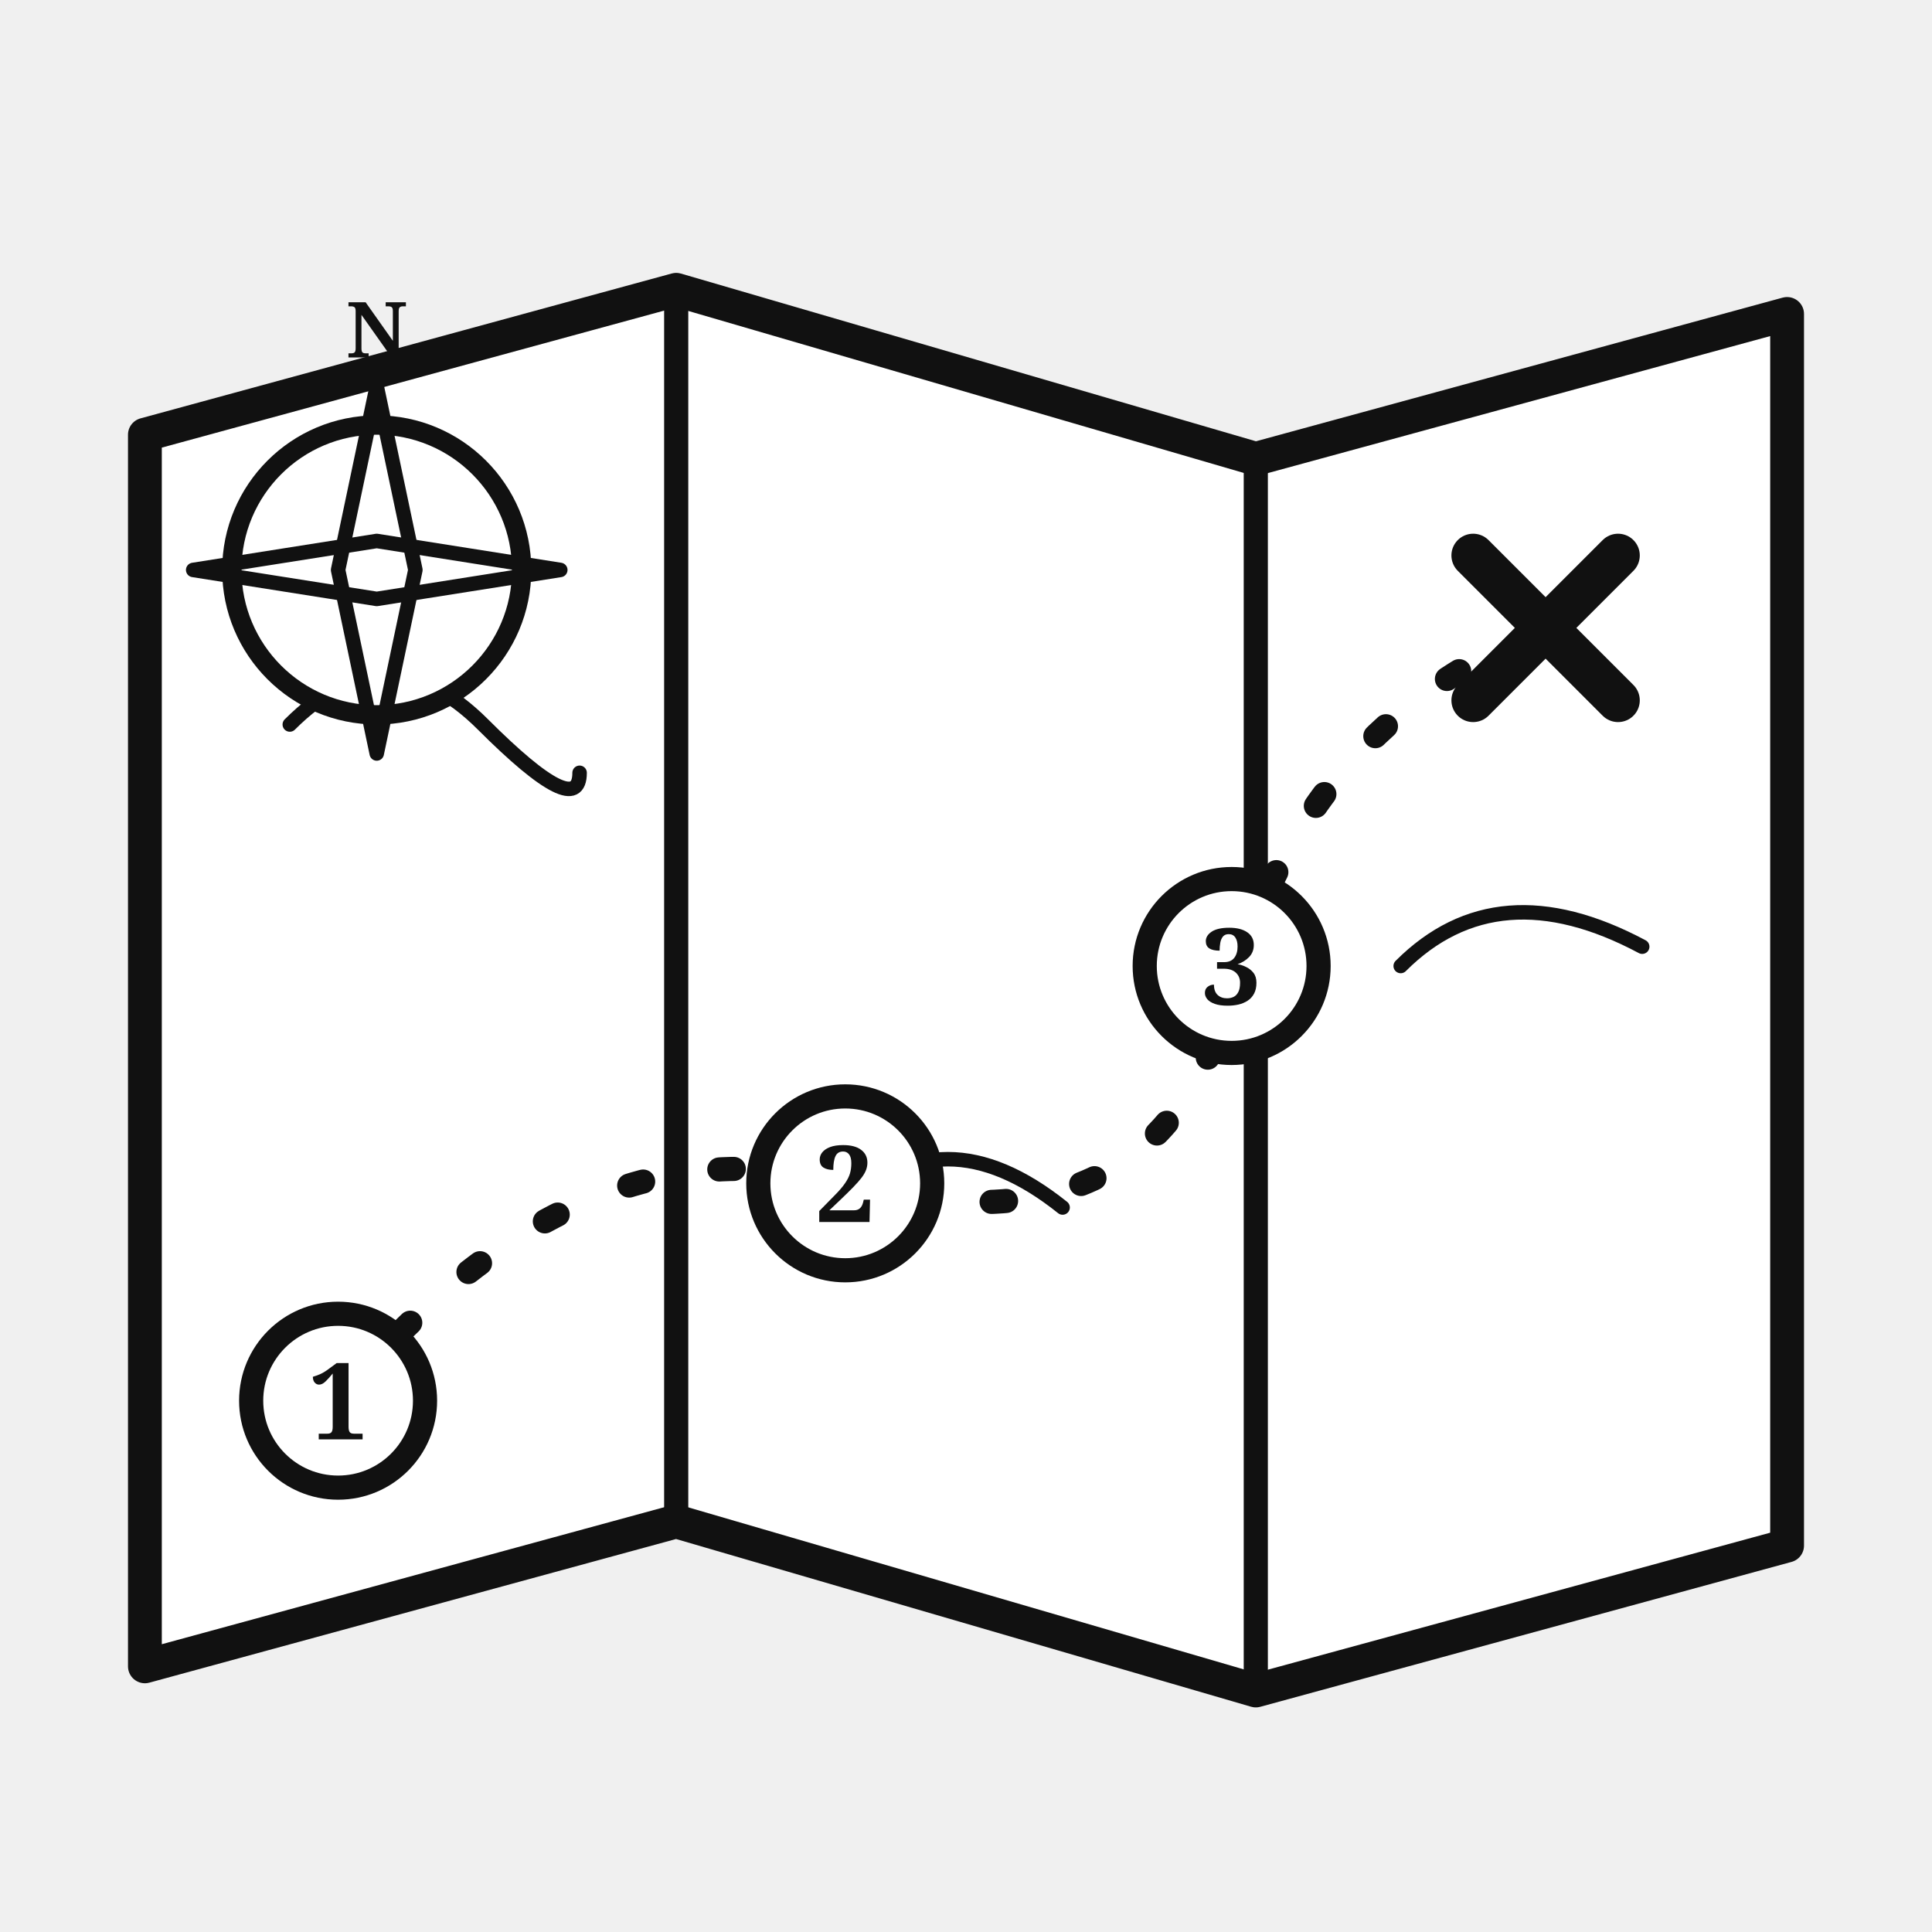
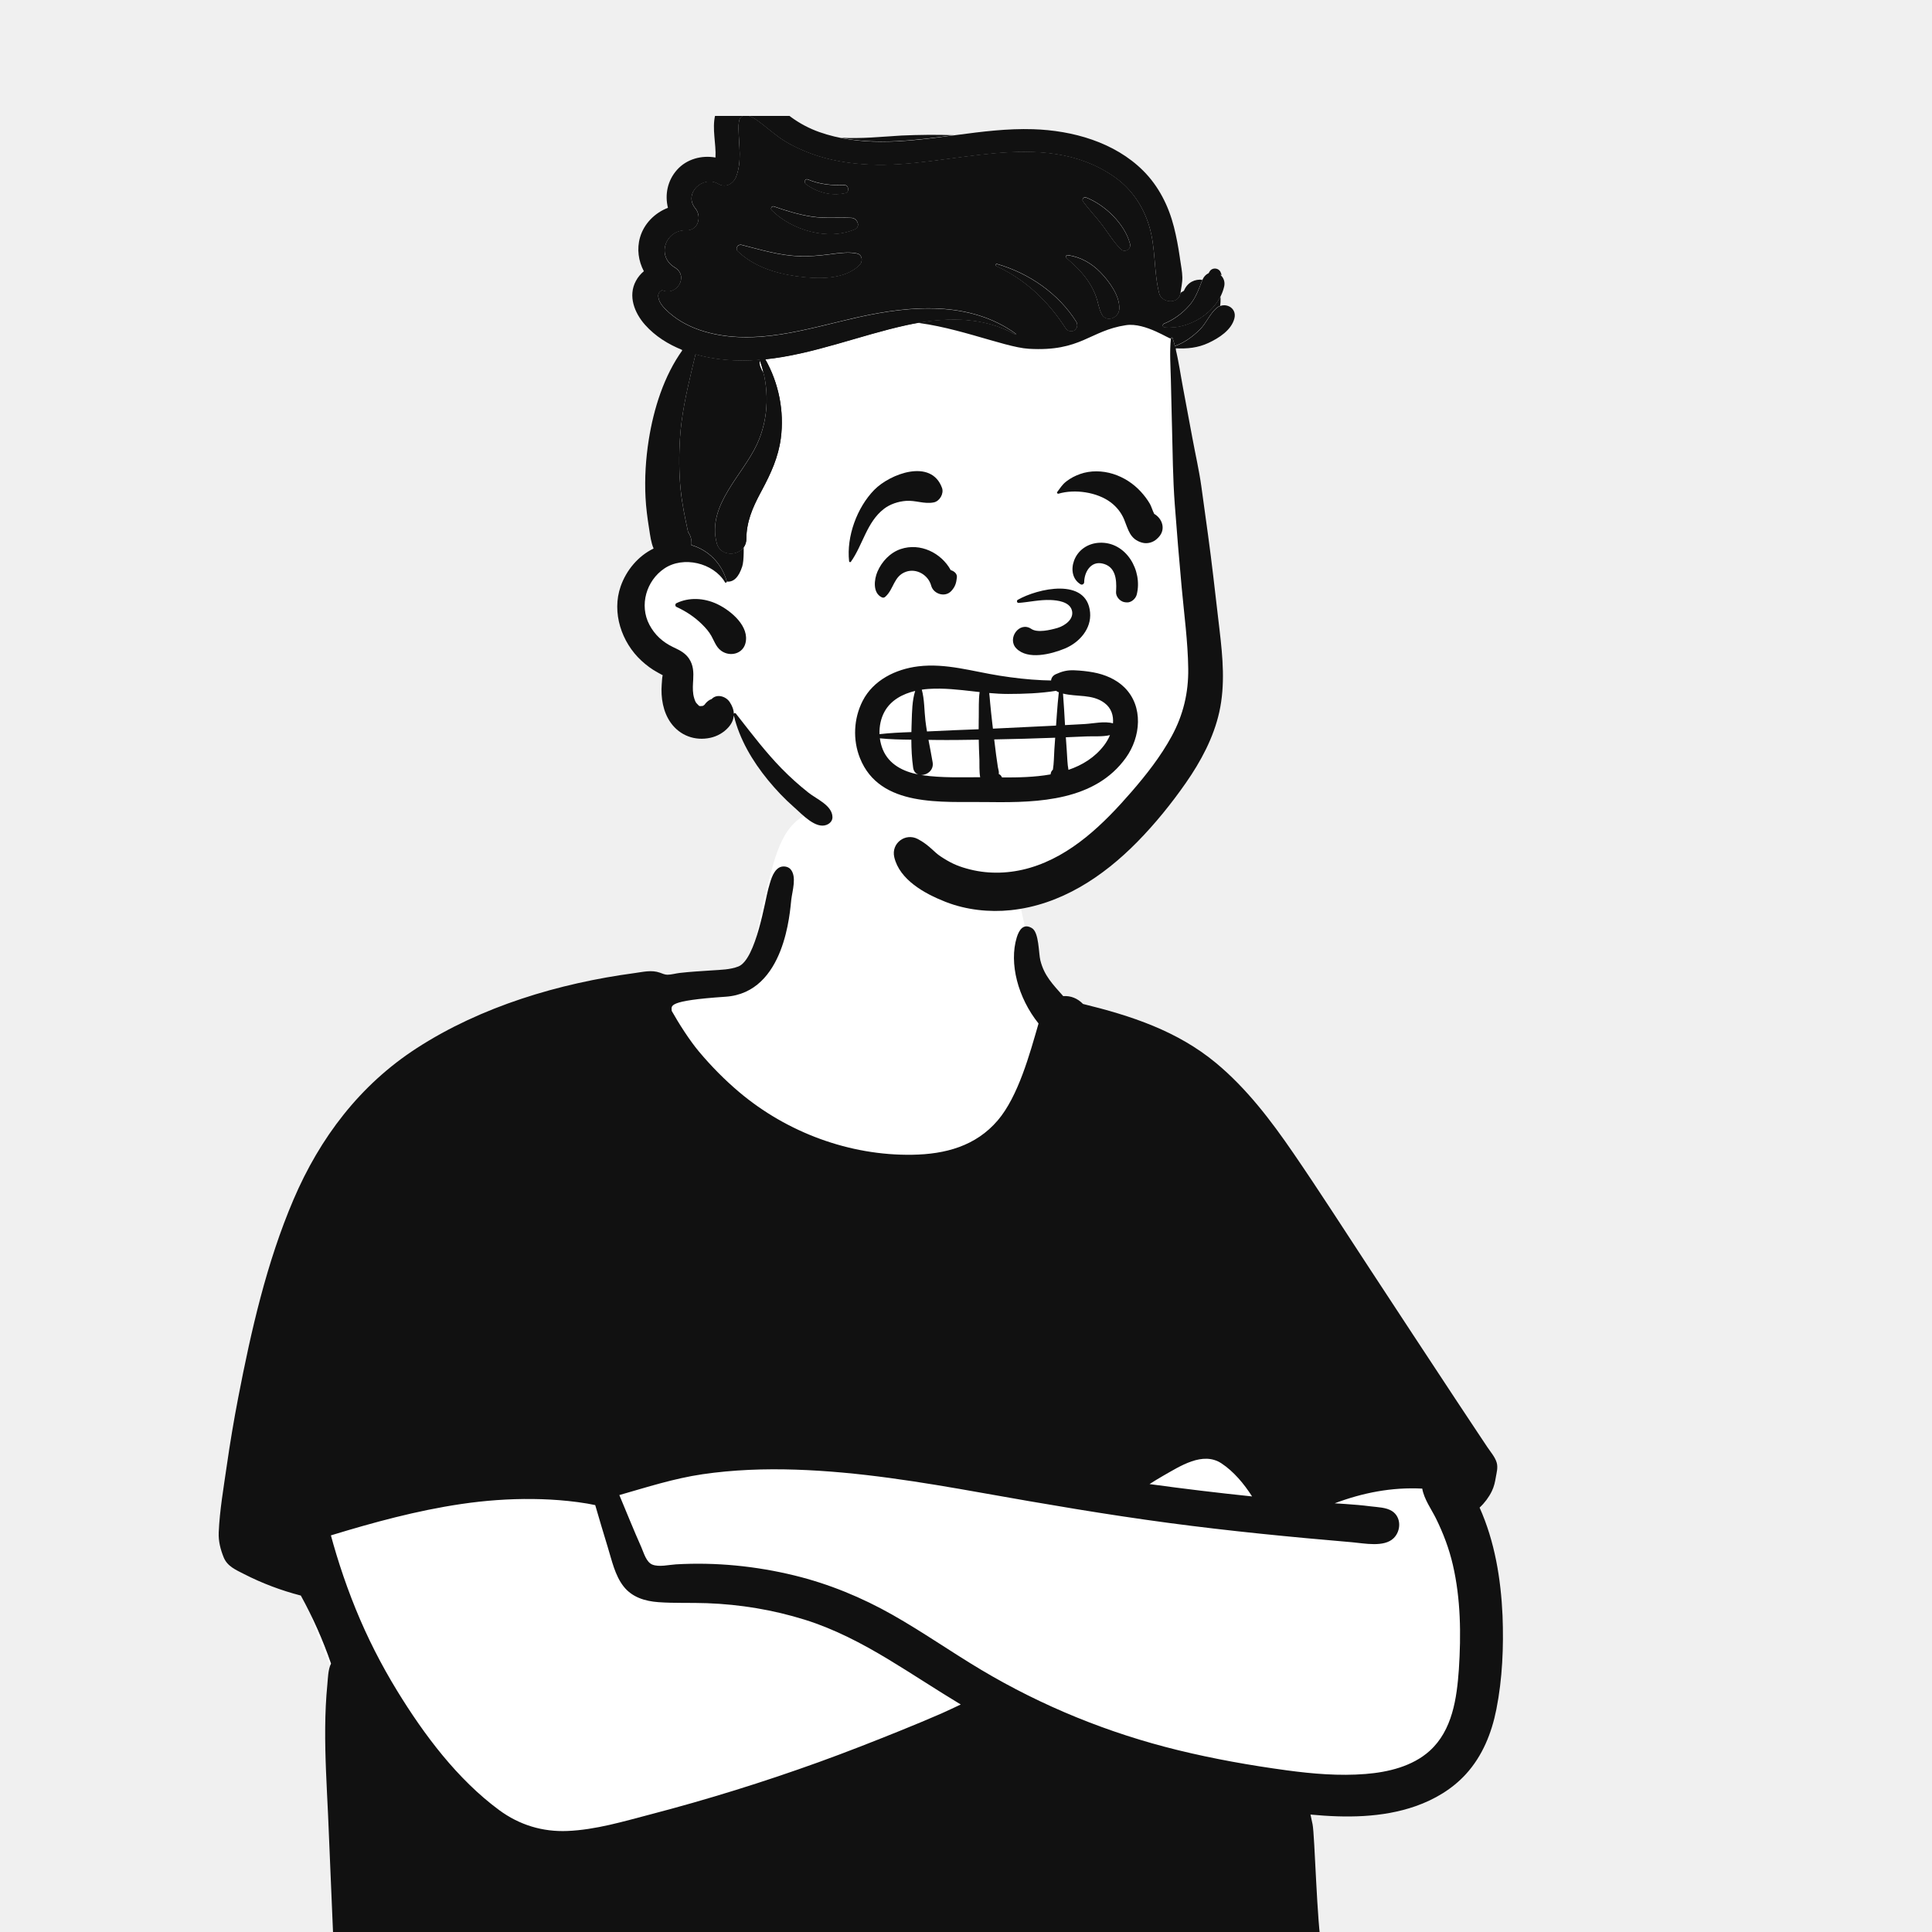
- <svg xmlns="http://www.w3.org/2000/svg" viewBox="0 0 400 400" fill="none" stroke="#111" stroke-linecap="round" stroke-linejoin="round">
-   <path d="M30 90 L140 60 L260 95 L370 65 V320 L260 350 L140 315 L30 345 Z" fill="#fff" stroke-width="7" />
-   <path d="M140 60 V315 L260 350 V95 Z" fill="url(#hatch)" stroke="none" opacity="0.5" />
-   <path d="M140 60 V315 M260 95 V350" stroke-width="5" />
-   <path d="M60 150 Q80 130 100 150 T120 160 M175 250 Q195 230 220 250 M290 200 Q310 180 340 196" stroke-width="3" />
-   <path d="M70 290 Q120 230 175 245 Q240 262 255 205 Q270 150 320 130" stroke-width="5" stroke-dasharray="3 16" />
-   <g stroke-width="5">
-     <circle cx="70" cy="290" r="18" fill="#fff" />
-     <circle cx="175" cy="245" r="18" fill="#fff" />
-     <circle cx="255" cy="200" r="18" fill="#fff" />
-   </g>
-   <g font-family="Georgia, serif" font-weight="bold" font-size="22" fill="#111" stroke="none" text-anchor="middle">
-     <text x="70" y="298">1</text>
-     <text x="175" y="253">2</text>
-     <text x="255" y="208">3</text>
-   </g>
-   <path d="M305 115 L335 145 M335 115 L305 145" stroke-width="9" />
-   <g transform="translate(78 118)">
-     <circle r="30" fill="#fff" stroke-width="4" />
-     <path d="M0 -38 L8 0 L0 38 L-8 0 Z" fill="url(#cross-hatch)" stroke-width="3" />
-     <path d="M-38 0 L0 -6 L38 0 L0 6 Z" stroke-width="3" />
-     <text y="-44" font-family="Georgia, serif" font-weight="bold" font-size="16" fill="#111" stroke="none" text-anchor="middle">N</text>
-   </g>
+ <svg xmlns="http://www.w3.org/2000/svg" viewBox="0 0 400 400">
+   <svg x="10" y="24" width="380" height="376" viewBox="184 210 940 1130" preserveAspectRatio="xMidYMax meet">
+     <g transform="translate(147, 639)">
+       <path d="M659.933 257.977C651.249 254.881 642.879 251.305 635.253 246.045C613.27 229.682 598.936 205.057 585.392 181.726C566.314 147.793 552.723 111.635 543.328 73.915C539.291 57.709 537.92 38.919 528.748 24.551C507.956 -5.534 446.987 -1.636 414.612 3.645C392.932 7.481 388.451 31.743 383.527 49.696C379.427 64.613 376.743 79.699 374.49 94.987C369.13 98.511 363.079 101.373 357.311 103.866C294.452 123.141 283.404 158.875 259.395 214.073C218.844 294.302 108.809 325.715 92.188 420.664C81.479 483.349 111.932 542.322 143.329 594.434C172.569 651.355 213.39 678.675 278.399 665.227C339.374 651.549 397.974 628.668 457.876 610.987C486.889 603.854 515.856 585.3 546.375 591.769C609.26 605.892 673.871 612.532 738.317 610.699C828.801 614.358 828.787 527.513 819.5 460.26C812.995 355.599 760.205 288.395 659.933 257.977Z" fill="#ffffff" />
+       <path d="M665.983 409.422C673.544 414.422 679.903 422.003 685.008 429.981C663.696 427.764 642.421 425.208 621.193 422.298C623.972 420.522 626.777 418.785 629.646 417.145C640.113 411.247 654.295 401.694 665.983 409.422ZM311.898 472.42C307.993 470.891 306.482 464.937 304.96 461.524C300.188 450.821 295.833 439.936 291.302 429.129C308.506 424.225 325.236 418.784 343.058 416.17C362.221 413.362 381.667 412.682 401.007 413.313C440.181 414.591 478.991 420.993 517.505 427.858C555.974 434.715 594.441 441.303 633.179 446.473C671.132 451.538 709.205 455.245 747.349 458.499C754.76 459.132 767.117 461.797 773.077 455.965C777.796 451.346 777.949 442.827 772.044 439.072C768.366 436.731 763.037 436.697 758.835 436.157C753.543 435.476 748.23 435.023 742.906 434.67C740.737 434.527 738.568 434.395 736.398 434.263C753.815 427.696 772.006 424.115 790.888 425.113C791.956 431.6 796.767 438.274 799.4 443.624C803.998 452.964 807.582 462.417 809.935 472.573C814.853 493.801 815.067 515.833 813.678 537.484C812.402 555.536 809.661 575.504 795.501 588.289C784.78 597.969 769.654 601.553 755.621 602.68C739.311 603.99 722.749 602.591 706.576 600.405C683.892 597.338 661.102 593.282 638.864 587.846C595.793 577.318 554.509 560.566 516.42 537.854C497.845 526.779 480.121 514.319 461.291 503.665C442.104 492.807 421.688 484.384 400.25 479.154C376.259 473.301 351.179 470.803 326.521 472.247C322.242 472.497 316.06 474.049 311.898 472.42ZM284.096 461.552C286.617 469.733 288.546 479.074 293.927 485.948C299.257 492.76 307.298 495.164 315.628 495.77C325.672 496.499 335.834 496.032 345.9 496.406C366.545 497.173 386.907 500.526 406.643 506.677C425.035 512.41 442.108 521.352 458.554 531.272C473.762 540.446 488.524 550.295 503.737 559.441C499.688 561.297 495.685 563.305 491.66 565.053C483.218 568.719 474.724 572.256 466.192 575.705C449.367 582.505 432.471 589.14 415.402 595.304C380.984 607.733 346 618.592 310.595 627.842C293.709 632.254 276.583 637.407 259.04 638.141C243.484 638.791 229.075 634.394 216.529 625.145C190.507 605.961 169.804 578.271 153.068 550.958C143.125 534.731 134.448 517.681 127.271 500.052C123.641 491.137 120.349 482.085 117.386 472.927C115.996 468.627 114.678 464.303 113.43 459.959C112.881 458.049 112.355 456.133 111.834 454.215C138.443 446.095 165.368 438.765 192.925 434.696C207.638 432.523 222.547 431.423 237.421 431.583C244.804 431.662 252.183 432.061 259.527 432.823C263.48 433.233 267.417 433.761 271.337 434.415C272.957 434.684 274.622 435.082 276.292 435.375C278.843 444.116 281.415 452.85 284.096 461.552ZM834.138 426.798C835.572 423.897 836.177 421.043 836.691 417.885C837.083 415.476 838.123 412.085 837.212 408.957C836.192 405.454 833.413 402.321 831.418 399.333C829.215 396.031 827.014 392.727 824.816 389.421C820.419 382.81 816.032 376.193 811.652 369.571C793.765 342.53 776 315.411 758.207 288.309C742.417 264.258 726.893 239.991 710.622 216.263C696.709 195.973 681.544 176.018 662.5 160.238C638.421 140.286 609.749 130.887 579.8 123.553C576.529 120.158 572.16 118.304 567.49 118.68C560.892 111.197 555.648 105.97 553.271 96.454C552.132 91.896 552.489 79.089 548.05 76.392C542.777 73.188 540.023 77.428 538.569 82.208C533.704 98.198 539.288 119.696 552.138 135.713C546.724 154.424 539.546 181.016 526.741 196.006C513.029 212.057 494.066 217.053 473.606 217.382C434.588 218.01 395.611 203.509 365.85 178.377C356.804 170.739 348.403 162.208 340.802 153.135C335.101 146.328 328.357 135.823 323.897 127.883C323.897 124.788 320.243 121.553 357.437 119.053C394.63 116.553 397.451 65.626 398.278 58.695C398.95 53.067 401.808 44.331 397.842 39.742C396.159 37.793 392.705 37.479 390.571 38.803C386.547 41.302 385.225 47.692 383.96 52.031C382.188 58.11 376.395 95.837 365.418 100.205C360.279 102.25 354.385 102.288 348.949 102.666C342.236 103.135 335.509 103.478 328.823 104.259C326.357 104.547 323.667 105.345 321.234 105.368C319.651 105.383 318.018 104.614 316.488 104.074C311.324 102.249 306.164 103.618 300.844 104.333C253.808 110.654 205.377 125.081 165.257 151.04C129.895 173.92 104.982 206.825 88.543 245.297C71.77 284.559 62.156 327.016 54.099 368.812C51.4 382.816 49.043 396.885 47.018 411.002C45.061 424.643 42.613 438.589 42.027 452.368C41.795 457.82 43.098 462.885 45.103 467.865C47.361 473.47 52.698 475.68 57.817 478.297C69.054 484.045 80.908 488.503 93.121 491.66C100.582 505.233 106.861 519.336 111.907 533.973C110.035 537.682 109.996 543.221 109.636 546.826C108.743 555.803 108.361 564.827 108.281 573.845C108.12 591.92 109.207 609.977 110.059 628.024C110.923 646.328 113.795 718.547 114.263 727.366C114.627 734.217 114.137 743.8 117.746 749.882C123.292 759.231 136.98 758.916 143.32 751.336C300.844 785.199 596.944 775 716.199 757.962C731.715 755.745 726.843 758.204 730.789 754.284C733.75 751.34 736.27 746.299 737.089 742.248C738.183 736.84 736.417 731.946 733.321 727.57C730.066 722.97 729.473 715.52 728.264 710.05C725.405 697.119 723.984 640.329 722.648 634.036C722.232 632.075 721.829 630.002 721.343 627.928C743.218 630 766.011 630 786.822 622.684C798.623 618.535 809.629 612.018 818.101 602.713C828.359 591.446 834.066 577.262 837.001 562.457C840.788 543.366 841.592 523.591 840.848 504.184C839.814 481.248 836.01 457.989 826.568 436.93C829.675 434.045 832.279 430.564 834.138 426.798Z" fill="#111111" />
+     </g>
+     <g transform="translate(0 0)">
+       <g transform="translate(342, 190)">
+         <g transform="translate(40 -10)">
+           <path d="M430.406 143.845C430.07 131.887 412.677 126.922 407.652 138.765C407.34 139.082 407.001 139.387 406.683 139.66C408.256 138.311 404.967 140.543 404.432 140.819C403.974 141.055 403.506 141.268 403.039 141.488C399.807 111.194 388.835 78.536 360.483 63.33C320.939 44.154 275.246 40.411 231.863 42.316C209.886 43.62 184.508 47.134 164.983 36.016C158.899 32.552 154.022 27.099 147.147 24.958C125.444 19.087 115.6 41.373 118.556 59.7C109.299 59.773 100.116 64.898 96.121 73.336C93.775 78.33 93.816 83.719 91.793 88.731C85.586 101.441 76.705 110.577 81.726 125.987C72.895 136.036 77.93 151.249 85.056 160.87C88.575 165.874 92.766 170.678 95.344 176.279C97.846 181.642 94.069 188.002 91.967 193.086C76.427 229.935 77.315 270.516 85.677 308.952C68.897 316.233 63.861 338.993 74.803 353.324C78.568 358.39 83.161 360.27 88.37 363.387C94.962 367.015 89.578 381.547 91.689 388.565C94.557 405.698 110.157 416.249 125.582 405.123C135.37 403.642 143.265 432.121 150.373 439.269C154.752 445.029 159.614 450.201 164.9 454.974C180.65 495.499 261.356 516.049 301.258 513.703C343.043 509.328 371.232 473.842 394.704 442.348C406.757 425.567 414.596 406.785 417.447 386.3C420.311 365.712 419.058 345.087 417.122 324.474C413.055 280.678 406.639 217.582 402.496 173.313C417.468 172.08 430.86 159.333 430.406 143.845Z" fill="#ffffff" />
+           <path d="M131.908 30.787C134.816 27.918 139.581 30.862 142.732 33.167L143.429 33.685L145.427 35.203C149.955 38.694 154.193 42.488 159.085 45.508C164.424 48.806 170.222 51.428 176.111 53.578C187.531 57.747 199.816 59.618 211.923 60.209C261.459 62.627 319.114 36.6 364.073 67.68C374.73 75.047 382.085 85.819 385.88 98.139C390.16 112.032 388.694 126.42 392.196 140.361C393.716 146.412 404.187 147.252 405.356 140.602L405.433 140.087L406.35 139.512L406.712 139.296C407.084 139.082 407.253 139.021 406.931 139.322L406.86 139.386L407.003 139.263C407.112 139.165 407.221 139.065 407.329 138.963L407.648 138.651C409.88 133.39 414.552 131.446 419.086 131.958L418.958 132.27L417.608 135.749L417.178 136.84C415.591 140.824 413.843 144.596 410.824 148.01C406.551 152.841 401.237 156.778 395.25 159.202C394.019 159.7 394.204 161.369 395.562 161.504C408.936 162.836 424.001 154.711 430.291 142.396C430.352 142.83 430.39 143.275 430.402 143.731C430.446 145.231 430.36 146.705 430.156 148.146C429.412 148.423 428.69 148.834 428.021 149.39C423.678 152.999 421.545 158.898 417.461 162.925C413.181 167.145 407.928 171.058 402.224 173.018C402.134 173.049 402.06 173.094 401.994 173.144C401.564 171.512 401.109 169.889 400.589 168.291C400.385 167.663 399.548 167.82 399.485 168.441C399.37 169.549 383.681 158.388 371.597 160.191C348.881 163.581 343.636 176.844 310.997 174.885C295.068 173.929 261.427 159.007 231.997 157.885C205.299 156.868 157.586 172.105 144.997 180.885C138.453 185.45 156.933 200.523 153.585 207.375C144.09 226.814 147.937 252.528 138.009 267.899L137.626 268.478C131.268 277.82 135.237 302.679 132.761 310.342C128.29 324.178 120.886 318.118 122.004 319.973C122.358 320.559 123.304 320.179 123.118 319.503C120.066 308.404 111.713 300.024 101.093 296.966C101.553 294.335 100.717 291.032 99.081 288.874L98.411 285.751L97.794 282.828C96.371 276.009 95.098 269.196 94.412 262.19C93.385 251.684 93.349 241.1 94.024 230.568C94.909 216.729 97.76 203.397 100.894 190.073L101.231 188.646L103.695 178.286C109.855 180.038 116.175 181.145 122.318 181.694C129.47 182.332 136.551 182.273 143.577 181.708C149.804 198.623 149.567 217.884 141.872 234.404C132.869 253.729 110.803 272.188 116.86 295.623C119.502 305.839 134.954 303.753 135.32 293.438L135.326 293.123C135.384 282.931 138.849 274.537 143.426 265.777L144.057 264.58L145.103 262.627C150.582 252.38 155.222 242.268 156.764 230.61C159.004 213.675 155.494 196.188 147.107 181.382C176.982 178.266 205.897 166.439 235.067 160.085L236.405 159.799L237.749 159.522C259.299 155.177 283.05 154.664 302.586 166.009C302.959 166.225 303.254 165.684 302.917 165.442C274.561 144.991 237.837 147.894 205.322 155.101L203.449 155.521L201.609 155.942C171.535 162.888 140.027 173.09 109.284 164.103C101.293 161.767 93.538 157.93 87.282 152.373L86.759 151.905C84.114 149.517 81.094 146.427 80.585 142.803C80.406 141.527 80.462 140.653 81.215 139.643C81.999 138.591 83.369 138.596 82.581 138.216C91.789 142.654 99.683 129.901 91.034 124.376L90.423 123.999C79.358 116.989 84.886 101.034 97.58 101.109L98.229 101.121C105.419 101.142 107.622 92.65 103.755 87.68L103.384 87.216C96.228 78 108.273 66.884 117.644 72.094L118.157 72.389C122.605 74.849 127.282 72.11 128.965 67.766C132.576 58.445 130.728 48.821 130.515 39.173L130.503 38.544L130.488 37.495L130.485 36.666L130.493 36.117C130.54 34.083 130.803 31.878 131.908 30.787ZM402.333 174.471L402.423 174.491L402.615 174.499L402.791 176.377L402.566 175.423L402.333 174.471ZM95.13 175.718L94.914 175.277L95.614 175.559L95.277 176.031L95.13 175.718ZM291.286 122.078C290.541 121.866 290.004 123.025 290.744 123.363C309.139 131.777 323.091 145.205 333.981 162.031C335.013 163.624 336.57 164.091 338.362 163.813C339.241 163.676 339.735 163.249 340.205 162.664L340.322 162.514L340.68 162.031C341.457 160.965 341.354 159.192 340.68 158.115C329.626 140.462 311.127 127.744 291.286 122.078ZM335.072 116.566C334.263 116.569 333.832 117.807 334.45 118.333C339.732 122.829 344.89 127.812 348.641 133.694C350.463 136.549 351.985 139.593 353.087 142.799C354.288 146.297 354.677 149.923 356.392 153.231C359.266 158.775 366.968 155.678 367.355 150.261C367.94 142.09 361.115 132.902 355.707 127.334C350.22 121.684 343.489 117.787 335.723 116.648L335.179 116.573L335.072 116.566ZM132.313 110.17C130.058 109.6 128.214 112.478 129.987 114.166C139.725 123.443 152.886 127.746 165.99 129.624L166.656 129.718C178.925 131.4 196.769 132.354 206.02 122.375C207.979 120.262 207.365 116.212 204.221 115.559C199.915 114.664 195.495 114.994 191.128 115.532L189.881 115.691L186.784 116.102C180.666 116.901 174.525 117.388 168.349 117.207C155.984 116.843 144.206 113.181 132.313 110.17ZM346.604 80.652C345.308 80.151 343.938 81.933 344.752 83.062C348.483 88.236 352.954 92.761 356.775 97.856C360.609 102.967 363.811 108.338 368.347 112.885C370.781 115.325 374.926 112.843 374.066 109.556C370.81 97.113 358.423 85.22 346.604 80.652ZM152.467 86.268C151.105 85.786 150.151 87.672 151.099 88.619C163.655 101.155 186.245 107.721 202.877 100.48C206.62 98.85 204.327 93.612 200.96 93.405C192.637 92.892 184.279 93.854 175.999 92.588C167.915 91.351 160.162 88.993 152.467 86.268ZM173.575 69.464C171.776 68.715 171.024 71.399 172.346 72.377C179.45 77.629 188.17 79.906 196.863 78.015C199.694 77.399 199.083 72.834 196.178 72.951C188.314 73.265 180.903 72.515 173.575 69.464ZM231.859 42.202C242.624 41.729 253.53 41.604 264.45 41.976L259.604 42.619L256.374 43.041C243.987 44.638 231.583 45.99 219.077 45.935C210.626 45.898 202.185 45.217 193.932 43.551C206.573 44.313 219.734 42.921 231.859 42.202Z" fill="#111111" />
+           <path d="M104.018 117.514C104.004 117.576 104.025 117.623 104.039 117.689C104.042 117.67 104.045 117.66 104.05 117.637C104.038 117.587 104.029 117.554 104.018 117.514Z" fill="#4F66AF" />
+           <path d="M104.014 118.151C103.959 118.093 103.881 118.05 103.803 117.992C103.801 117.994 103.8 117.996 103.799 117.998C103.872 118.046 103.942 118.101 104.014 118.151Z" fill="#4F66AF" />
+           <path d="M428.024 149.504C432.942 145.418 440.689 149.18 439.023 155.907C437.21 163.233 429.358 168.239 422.876 171.249C416.204 174.346 409.705 174.943 402.426 174.605L402.336 174.585C404.357 182.688 405.503 191.111 407.049 199.263C409.011 209.605 410.941 219.952 412.842 230.304C414.681 240.31 417.006 250.329 418.419 260.385C419.844 270.536 421.212 280.694 422.612 290.848C424.948 307.807 426.834 324.844 428.823 341.852L429.77 349.902C431.762 366.942 433.365 384.003 429.591 400.959C426.054 416.851 418.086 431.675 408.844 444.941C399.793 457.931 389.682 470.421 378.583 481.72C357.174 503.511 330.774 520.964 299.818 524.201C286.489 525.595 272.253 524.044 259.722 519.199L258.89 518.874C246.205 513.866 230.671 505.291 227.37 491.219C225.343 482.587 234.238 475.848 242.037 479.944C245.65 481.843 248.367 484.011 251.333 486.731L251.86 487.216C254.284 489.467 255.217 490.159 258.014 491.92C263.751 495.529 268.051 497.237 274.567 498.877C286.581 501.899 299.547 501.421 311.743 497.847C337.637 490.259 357.725 470.459 374.934 450.606C384.278 439.825 393.147 428.516 399.987 415.951C407.164 402.768 410.477 388.927 410.278 373.927C410.053 357.002 407.714 340.011 406.179 323.166C404.615 305.993 403.169 288.826 401.895 271.629C400.701 255.502 400.586 239.303 400.169 223.125L400.087 220.092C399.842 211.504 399.672 202.913 399.477 194.323C399.284 185.758 398.606 177.084 399.488 168.555C399.551 167.934 400.388 167.777 400.592 168.405C401.112 170.003 401.567 171.626 401.997 173.258C402.063 173.208 402.137 173.163 402.227 173.132C407.931 171.172 413.184 167.259 417.464 163.039C421.548 159.012 423.681 153.113 428.024 149.504ZM115.947 29.507C119.53 14.791 135.654 11.504 147.577 18.591C153.312 21.999 157.904 26.914 163.261 30.82C168.587 34.704 174.473 37.823 180.684 40.026C193.023 44.402 206.039 45.993 219.08 46.05C250.82 46.189 281.911 37.269 313.698 38.264C338.294 39.034 364.4 46.303 382.241 64.083C391.852 73.661 398.045 85.975 401.367 99.048C402.92 105.158 404.077 111.416 404.99 117.659L405.213 119.22C405.724 122.869 406.544 126.732 406.62 130.42C406.689 133.732 405.851 137.198 405.397 140.476C404.44 147.386 393.737 146.599 392.199 140.476C388.697 126.535 390.163 112.147 385.883 98.254C382.088 85.934 374.733 75.162 364.076 67.795C319.117 36.715 261.462 62.742 211.926 60.324C199.819 59.733 187.534 57.862 176.114 53.693C170.225 51.543 164.427 48.921 159.088 45.623C154.196 42.603 149.958 38.809 145.43 35.318L143.432 33.799C140.328 31.464 135.043 27.812 131.911 30.902C130.548 32.247 130.466 35.287 130.491 37.609L130.506 38.659C130.648 48.517 132.657 58.357 128.968 67.881C127.285 72.225 122.608 74.964 118.16 72.504L117.93 72.372C108.521 66.774 96.159 78.022 103.387 87.33L103.612 87.612C107.679 92.554 105.51 101.257 98.232 101.235L97.97 101.231C85.002 100.826 79.249 117.033 90.426 124.114L90.77 124.326C99.845 129.757 91.885 142.814 82.584 138.331C83.372 138.711 82.002 138.706 81.218 139.758C80.465 140.768 80.409 141.642 80.588 142.918C81.131 146.784 84.531 150.042 87.285 152.488C93.541 158.045 101.296 161.882 109.287 164.218C141.297 173.576 174.137 162.129 205.325 155.216C237.84 148.009 274.564 145.106 302.92 165.557C303.257 165.799 302.962 166.34 302.589 166.124C282.239 154.306 257.315 155.355 235.07 160.2C205.9 166.554 176.985 178.381 147.11 181.497C155.497 196.303 159.007 213.79 156.767 230.725C155.225 242.382 150.585 252.494 145.105 262.742L144.06 264.695C139.174 273.893 135.389 282.582 135.329 293.238C135.27 303.825 119.531 306.057 116.863 295.738C110.806 272.303 132.872 253.844 141.875 234.519C149.57 217.999 149.807 198.738 143.58 181.823C136.554 182.388 129.473 182.447 122.321 181.809C116.178 181.26 109.858 180.153 103.698 178.401L101.234 188.761C97.969 202.56 94.944 216.35 94.027 230.683C93.352 241.215 93.388 251.799 94.415 262.305C95.303 271.379 97.177 280.13 99.084 288.989C100.72 291.147 101.556 294.45 101.096 297.081C111.716 300.139 120.069 308.519 123.121 319.618C123.307 320.294 122.361 320.674 122.007 320.088C114.766 308.074 96.12 303.653 84.325 311.59C73.061 319.168 68.618 334.468 74.994 346.58C78.348 352.948 83.32 357.424 89.732 360.505L91.021 361.111C94.381 362.701 97.465 364.433 99.626 367.627C102.429 371.769 102.523 376.147 102.259 380.88L102.144 382.798C101.967 385.971 101.927 389.237 102.872 392.289L103.087 392.967C103.336 393.729 103.598 394.4 104.053 395.127C104.189 395.343 105.465 396.595 105.881 397.048L106.405 397.206L106.991 397.23C107.641 397.24 108.495 396.958 108.215 397.153L108.291 397.11C108.538 396.956 108.765 396.794 108.956 396.649L109.319 396.366C110.168 395.139 111.232 394.125 112.537 393.352L113.784 392.797C117.023 389.377 122.573 391.174 124.895 394.581C126.566 397.031 127.465 399.522 127.539 401.979C127.8 401.56 128.38 401.331 128.749 401.8L130.951 404.605C139.374 415.368 147.652 426.198 157.224 436.009C162.497 441.415 168.169 446.495 174.098 451.174C179.16 455.169 188.762 459.013 188.909 466.29C188.955 468.652 187.278 470.325 185.226 471.127C178.547 473.735 170.295 464.862 165.471 460.544L165.077 460.195C159.173 455.024 153.785 449.348 148.813 443.278C139.156 431.487 131.081 417.916 127.522 402.987C127.355 405.592 126.237 408.145 124.061 410.554C121.164 413.76 117.199 416.008 112.964 416.934C103.369 419.031 94.001 415.578 88.292 407.583C83.467 400.824 82.046 391.899 82.668 383.733L82.745 382.753C82.833 381.443 82.944 379.04 83.283 378.018L80.262 376.359C76.558 374.388 73.125 371.804 70.044 368.964C57.661 357.548 51.448 338.995 57.109 322.76C60.65 312.604 68.091 303.767 77.619 299.174C76.026 295.493 75.494 291.123 74.893 287.255L74.792 286.616C73.773 280.272 72.92 273.848 72.595 267.428C71.987 255.438 72.726 243.336 74.61 231.485C77.67 212.236 84.005 191.822 95.617 175.674C86.758 172.156 78.604 167.063 72.31 159.991C65.733 152.601 61.54 142.021 66.626 132.636C67.922 130.244 69.611 128.233 71.552 126.636C68.186 120.28 67.097 112.768 69.174 105.588C71.656 97.004 78.395 90.309 86.536 87.183C84.559 79.05 86.175 70.302 92.216 63.524C98.208 56.8 107.513 54.351 116.125 55.888C116.592 47.238 113.869 38.038 115.947 29.507ZM91.792 333.207C99.688 329.343 109.046 329.957 116.933 333.619L117.467 333.872C126.078 338.048 137.483 347.804 134.746 358.18C133.144 364.248 126.402 366.32 121.174 363.701C116.807 361.512 115.811 357.599 113.62 353.668C112.071 350.888 110.156 348.715 107.907 346.48C103.166 341.771 97.841 338.273 91.792 335.474C90.92 335.07 90.95 333.62 91.792 333.207ZM290.746 123.477C290.006 123.139 290.543 121.98 291.288 122.192C311.129 127.858 329.628 140.576 340.682 158.229C341.356 159.306 341.459 161.079 340.682 162.145L340.325 162.629C339.818 163.291 339.317 163.779 338.364 163.927C336.572 164.205 335.015 163.738 333.983 162.145C323.093 145.319 309.141 131.891 290.746 123.477ZM423.572 126.809C425.253 123.962 429.71 124.535 430.597 127.727L430.725 128.005C431.204 129.093 430.986 129.316 430.093 128.7C432.305 130.522 433.306 133.236 432.63 136.154C428.978 151.914 411.127 163.168 395.565 161.619C394.207 161.484 394.022 159.815 395.253 159.317C401.24 156.893 406.554 152.956 410.827 148.125C414.98 143.429 416.727 138.056 418.961 132.385C419.799 130.256 421.103 128.723 422.94 127.886C423.183 127.55 423.395 127.192 423.572 126.809ZM335.075 116.681L335.182 116.688C343.178 117.721 350.095 121.667 355.71 127.449C361.118 133.017 367.943 142.205 367.358 150.376C366.971 155.793 359.269 158.89 356.395 153.346C354.68 150.038 354.291 146.412 353.09 142.914C351.988 139.708 350.466 136.664 348.644 133.809C344.893 127.927 339.735 122.944 334.453 118.448C333.835 117.922 334.266 116.684 335.075 116.681ZM129.99 114.281C128.217 112.593 130.061 109.715 132.316 110.285C144.209 113.296 155.987 116.958 168.352 117.322C174.528 117.503 180.669 117.016 186.787 116.217L189.884 115.805C194.655 115.183 199.508 114.694 204.224 115.674C207.368 116.327 207.982 120.377 206.023 122.49C196.772 132.469 178.928 131.515 166.659 129.833C153.336 128.005 139.893 123.715 129.99 114.281ZM344.755 83.176C343.941 82.047 345.311 80.265 346.607 80.766C358.426 85.334 370.813 97.227 374.069 109.67C374.929 112.957 370.784 115.439 368.35 112.999C363.814 108.452 360.612 103.081 356.778 97.97C352.957 92.875 348.486 88.35 344.755 83.176ZM151.102 88.733C150.154 87.786 151.108 85.9 152.47 86.382C160.165 89.107 167.918 91.465 176.002 92.702C184.282 93.968 192.64 93.006 200.963 93.519C204.33 93.726 206.623 98.964 202.88 100.594C186.248 107.835 163.658 101.269 151.102 88.733ZM172.349 72.492C171.027 71.514 171.779 68.83 173.578 69.579C180.906 72.63 188.317 73.38 196.181 73.066C199.086 72.949 199.697 77.514 196.866 78.13C188.173 80.021 179.453 77.744 172.349 72.492Z" fill="#111111" />
+         </g>
+       </g>
+       <g transform="translate(531, 366)">
+         <g transform="translate(0 0)">
+           <path d="M79.199 197.799C90.121 191.222 130.944 196.043 163.013 197.799C188.478 199.193 206.667 196.43 212.488 200.348C225.641 209.2 219.252 252.006 196.589 257.86C173.925 263.714 89.912 271.89 75.427 257.86C60.942 243.83 59.604 209.598 79.199 197.799Z" fill="white" />
+           <path d="M93.347 186.477C110.489 184.396 127.105 189.644 143.863 192.29C152.711 193.685 161.57 194.728 170.523 195.115C172.324 195.194 174.127 195.24 175.929 195.277C176.096 193.69 176.984 192.234 178.908 191.361C182.852 189.573 186.008 188.767 190.338 188.94C194.301 189.096 198.278 189.504 202.181 190.218C209.268 191.517 216.386 194.466 221.57 199.588C233.567 211.441 231.741 230.48 222.471 243.391C203.319 270.068 168.364 271.306 138.426 270.958L135.663 270.922C108.404 270.533 69.404 274.597 57.02 243.583C52.466 232.178 53.098 218.959 58.674 208.021C65.325 194.974 79.325 188.178 93.347 186.477ZM178.495 230.895L178.251 230.905C165.683 231.389 153.117 231.73 140.542 231.952C140.918 235.181 141.302 238.412 141.741 241.634C142.086 244.17 142.455 246.703 142.839 249.233C143.002 250.304 143.598 251.967 143.43 253.028L143.369 253.447C144.014 253.739 144.6 254.21 145.036 254.892C145.188 255.128 145.298 255.367 145.407 255.604C155.17 255.68 165.677 255.491 175.629 253.716L175.649 253.5C175.83 252.229 176.359 251.373 177.061 250.786C177.761 246.732 177.697 242.411 177.967 238.389C178.136 235.89 178.318 233.393 178.495 230.895ZM130.938 232.124C121.879 232.278 112.816 232.396 103.759 232.286L99.648 232.222C100.516 236.88 101.461 241.523 102.246 246.212C103.066 251.099 98.764 254.206 95.041 254.08C95.459 254.149 95.876 254.22 96.294 254.278C107.926 255.923 120.004 255.487 131.809 255.474C131.174 251.767 131.431 247.585 131.336 244.491L131.318 244.012C131.137 240.047 131.01 236.085 130.938 232.124ZM69.406 231.269C69.72 233.691 70.332 236.061 71.247 238.268C75.114 247.593 83.979 251.944 93.359 253.776C91.731 253.214 90.439 251.864 90.112 249.552C89.299 243.801 89.007 237.955 88.985 232.117C82.448 232.056 75.867 231.916 69.406 231.269ZM212.585 229.278C207.931 230.376 202.522 229.873 197.956 230.08C193.678 230.274 189.399 230.444 185.121 230.617C185.322 233.537 185.519 236.457 185.733 239.375C186.008 243.148 186.034 247.134 186.756 250.891C195.366 247.952 203.08 243.24 208.868 235.706C210.31 233.828 211.601 231.625 212.585 229.278ZM91.38 201.775C83.632 203.61 76.3 207.485 72.36 214.574C70.021 218.781 68.992 223.767 69.19 228.68C75.737 227.918 82.398 227.629 89.027 227.39C89.049 226.196 89.077 225.004 89.113 223.814L89.215 220.764C89.396 214.948 89.486 207.644 91.38 201.775ZM131.479 202.485L128.069 202.102C118.596 201.022 109.128 199.889 99.655 200.539C98.284 200.633 96.892 200.783 95.497 200.987C97.171 207.029 97.031 214.126 97.73 220.107C98.001 222.42 98.342 224.713 98.72 226.998L100.363 226.921C110.529 226.37 120.704 226.032 130.877 225.628C130.876 223.718 130.886 221.807 130.917 219.895L130.955 217.983C131.07 213.099 130.755 207.598 131.479 202.485ZM179.049 201.709C169.127 203.311 158.873 203.651 149.127 203.663C145.235 203.668 141.344 203.429 137.456 203.084C137.709 205.155 137.841 207.249 138.031 209.291C138.415 213.417 138.854 217.536 139.331 221.652L139.757 225.253C152.261 224.686 164.764 224.074 177.265 223.439L179.029 223.344L179.523 216.423C179.86 211.808 180.23 207.194 180.753 202.6L180.361 202.459C179.9 202.269 179.463 202.008 179.049 201.709ZM183.358 203.427C183.904 209.953 184.207 216.505 184.609 223.041L192.85 222.601C194.224 222.526 195.597 222.45 196.97 222.371C202.311 222.063 209.173 220.446 214.453 221.954C214.856 217.155 213.484 212.479 209.152 209.254C201.547 203.591 191.864 205.607 183.358 203.427ZM155.201 145.094C167.473 138.066 198.264 130.883 200.214 152.968C201.111 163.131 193.555 171.551 184.732 175.309L184.401 175.448C176.126 178.85 161.459 182.692 154.298 175.315C148.338 169.175 156.243 158.166 163.649 163.196C167.455 165.78 175.466 163.876 179.713 162.646L179.979 162.569C184.562 161.222 190.672 156.911 188.777 151.268C187.1 146.276 179.964 145.364 175.495 145.202C168.824 144.963 162.332 146.512 155.722 147.016C154.675 147.096 154.352 145.58 155.201 145.094ZM206.036 109.581C222.692 108.801 233.053 126.987 229.223 141.888C228.561 144.459 225.685 146.983 222.909 146.694L222.209 146.63C221.854 146.595 221.497 146.551 221.169 146.46C218.533 145.73 216.17 142.988 216.362 140.146L216.413 139.318C216.801 132.279 216.038 124.169 207.673 122.464C200.578 121.018 196.617 127.847 196.533 134.133C196.517 135.249 195.263 136.028 194.276 135.428C189.147 132.307 188.259 126.098 190.218 120.751C192.701 113.976 198.915 109.914 206.036 109.581ZM82.433 113.481C94.554 109.437 107.631 115.898 113.5 126.614C115.559 127.21 117.615 128.797 117.329 131.227C116.916 134.723 116.294 136.927 113.87 139.578C110.078 143.726 102.977 141.605 101.402 136.5L101.335 136.269C99.545 129.67 92.281 125.316 85.664 127.626C77.934 130.324 78.158 138.488 72.736 143.244C72.099 143.803 71.335 143.892 70.571 143.523C64.812 140.74 65.847 132.364 67.9 127.57C70.593 121.279 75.827 115.684 82.433 113.481ZM65.925 76.674C75.747 66.652 101.359 56.954 108.078 75.461C109.358 78.986 106.633 83.739 102.963 84.47C96.953 85.666 91.621 83.057 85.651 83.525C80.818 83.906 75.777 85.521 71.913 88.515C61.211 96.807 58.857 110.832 51.4 121.386C51.037 121.9 50.332 121.684 50.265 121.078C48.567 105.713 55.167 87.65 65.925 76.674ZM194.02 66.808C200.538 64.506 207.919 64.703 214.471 66.745C221.071 68.803 227.13 72.711 231.798 77.817C233.916 80.135 235.876 82.693 237.448 85.416C238.283 86.859 239.161 89.84 240.11 91.615C245.245 94.58 247.439 101.335 242.843 106.14L242.635 106.351L242.02 106.961C239.549 109.407 235.823 110.467 232.45 109.49C224.902 107.306 223.985 101.361 221.372 95.051C219.646 90.883 216.689 87.195 213.104 84.486C204.631 78.086 190.738 76.047 180.537 79.063C179.994 79.224 179.356 78.532 179.743 78.03C181.676 75.526 182.79 73.471 185.378 71.451C188.005 69.401 190.872 67.92 194.02 66.808Z" fill="#111111" />
+         </g>
+       </g>
+       <g transform="translate(419, 421)" />
+     </g>
+   </svg>
</svg>
